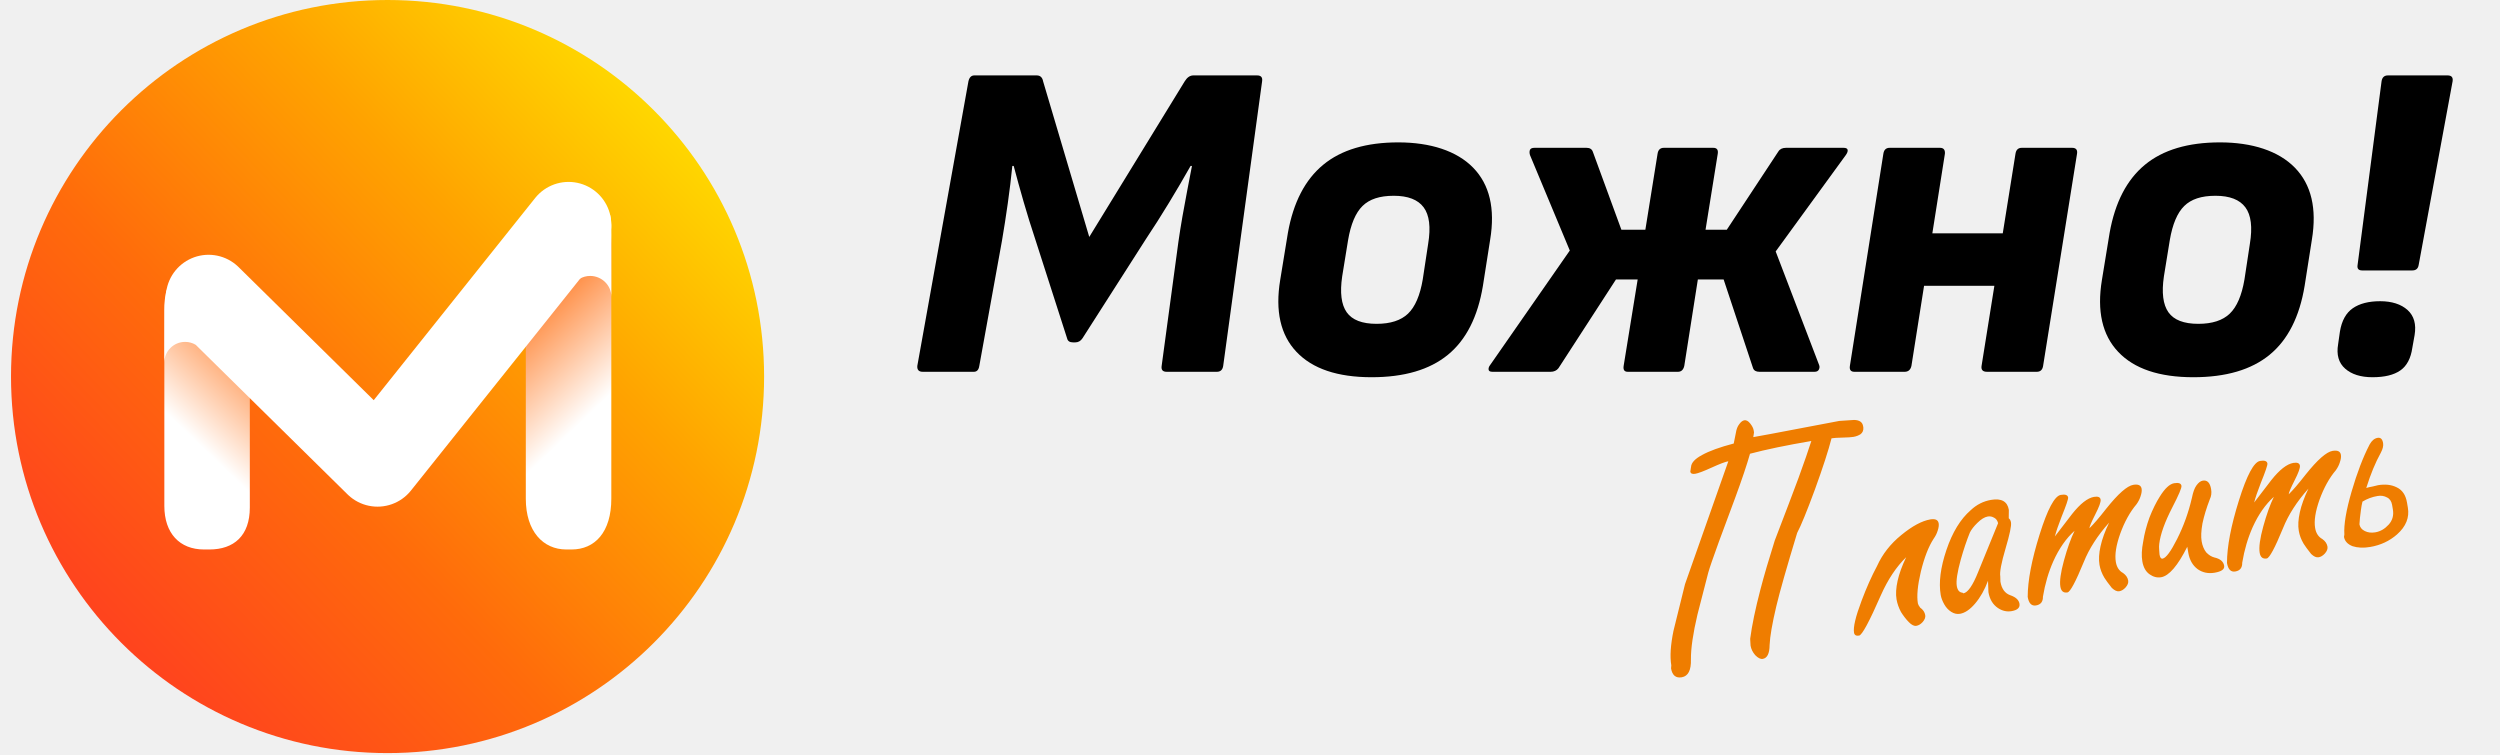
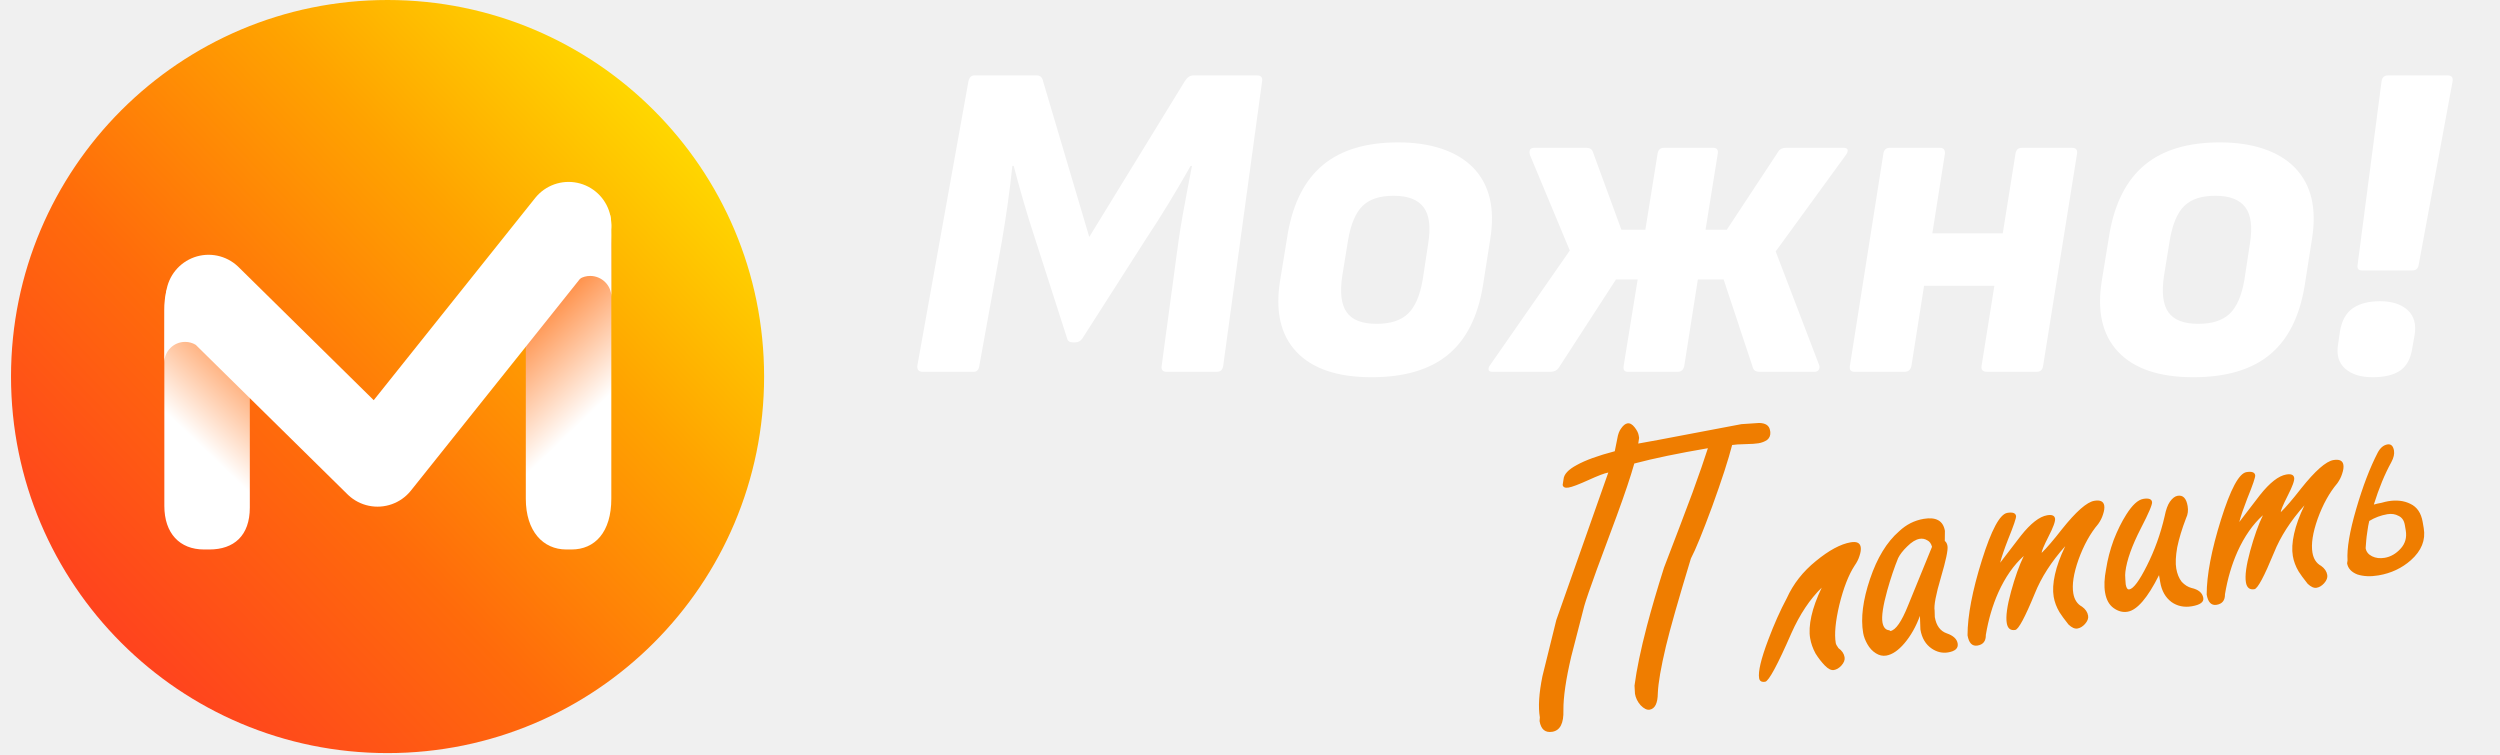
<svg xmlns="http://www.w3.org/2000/svg" width="663" height="200" viewBox="0 0 663 200" fill="none">
-   <g clip-path="url(#clip0_26_2)">
-     <path d="M102.78 199.72C157.933 199.72 202.64 155.013 202.64 99.86C202.64 44.707 157.933 0 102.78 0C47.627 0 2.92 44.707 2.92 99.86C2.92 155.013 47.627 199.72 102.78 199.72Z" fill="url(#paint0_linear_26_2)" />
-     <path d="M43.583 82.269C43.583 75.701 47.027 72.523 52.69 72.523H58.962C64.223 72.523 66.252 76.606 66.252 82.497V134.616C66.252 142.097 62.003 145.723 55.526 145.723H54.112C47.635 145.723 43.583 141.42 43.583 134.168V82.269Z" fill="url(#paint1_linear_26_2)" />
-     <path d="M139.452 64.229C139.452 57.509 142.835 53.739 148.004 53.739H154.565C159.734 53.739 162.121 58.041 162.121 65.035V132.275C162.121 141.154 157.743 145.723 151.577 145.723H150.186C144.021 145.723 139.444 140.88 139.444 132.275V64.229H139.452Z" fill="url(#paint2_linear_26_2)" />
+   <g clip-path="url(#clip0_26_21)">
+     <path d="M102.78 199.72C157.933 199.72 202.64 155.013 202.64 99.86C202.64 44.707 157.933 0 102.78 0C47.627 0 2.92 44.707 2.92 99.86C2.92 155.013 47.627 199.72 102.78 199.72Z" fill="url(#paint0_linear_26_21)" />
+     <path d="M43.583 82.269C43.583 75.701 47.027 72.523 52.69 72.523H58.962C64.223 72.523 66.252 76.606 66.252 82.497V134.616C66.252 142.097 62.003 145.723 55.526 145.723H54.112C47.635 145.723 43.583 141.42 43.583 134.168V82.269Z" fill="url(#paint1_linear_26_21)" />
+     <path d="M139.452 64.229C139.452 57.509 142.835 53.739 148.004 53.739H154.565C159.734 53.739 162.121 58.041 162.121 65.035V132.275C162.121 141.154 157.743 145.723 151.577 145.723H150.186C144.021 145.723 139.444 140.88 139.444 132.275V64.229H139.452Z" fill="url(#paint2_linear_26_21)" />
    <path d="M55.313 78.901L100.119 123.031L150.787 59.577" stroke="white" stroke-width="22.669" stroke-linecap="round" stroke-linejoin="round" />
    <path d="M49.087 90.669C46.046 90.669 43.583 93.132 43.583 96.173V82.246C43.583 78.362 44.229 76.415 44.556 76.415L44.883 76.742L49.414 86.785L51.907 91.445C51.086 90.951 50.121 90.669 49.087 90.669Z" fill="white" />
    <path d="M156.519 73.177C159.559 73.177 162.121 75.64 162.121 78.681V64.754C162.121 63.69 162.182 61.196 162.121 59.896C162.03 57.882 161.794 57.175 161.794 56.985L160.723 59.25L156.192 69.292L153.698 73.952C154.527 73.458 155.485 73.177 156.519 73.177Z" fill="white" />
-     <path d="M244.71 98.6C243.67 98.6 243.19 98.08 243.27 97.04L256.83 21.56C257.07 20.52 257.59 20 258.39 20H274.95C275.43 20 275.81 20.14 276.09 20.42C276.37 20.7 276.55 21.08 276.63 21.56L288.87 62.84L314.19 21.56C314.83 20.52 315.59 20 316.47 20H333.39C334.43 20 334.87 20.52 334.71 21.56L324.39 97.04C324.23 98.08 323.67 98.6 322.71 98.6H309.39C308.35 98.6 307.91 98.08 308.07 97.04L312.51 64.16C312.83 61.92 313.19 59.66 313.59 57.38C313.99 55.1 314.41 52.82 314.85 50.54C315.29 48.26 315.71 46.08 316.11 44H315.75C313.99 47.12 312.09 50.36 310.05 53.72C308.01 57.08 305.95 60.32 303.87 63.44L287.07 89.72C286.59 90.44 285.95 90.8 285.15 90.8H284.55C283.67 90.8 283.15 90.44 282.99 89.72L274.47 63.2C273.43 60.08 272.43 56.86 271.47 53.54C270.51 50.22 269.63 47.04 268.83 44H268.47C268.15 47.2 267.75 50.5 267.27 53.9C266.79 57.3 266.27 60.64 265.71 63.92L259.71 97.04C259.55 98.08 259.07 98.6 258.27 98.6H244.71Z" fill="black" />
-     <path d="M363.75 100.04C354.71 100.04 348.07 97.8 343.83 93.32C339.59 88.84 338.15 82.48 339.51 74.24L341.55 61.76C342.99 53.68 346.11 47.66 350.91 43.7C355.71 39.74 362.35 37.76 370.83 37.76C379.31 37.76 386.33 40 390.69 44.48C395.05 48.96 396.55 55.32 395.19 63.56L393.27 75.8C391.91 84.04 388.81 90.14 383.97 94.1C379.13 98.06 372.39 100.04 363.75 100.04ZM365.07 85.88C368.75 85.88 371.53 84.98 373.41 83.18C375.29 81.38 376.59 78.36 377.31 74.12L378.75 64.64C379.47 60.24 379.07 57.02 377.55 54.98C376.03 52.94 373.39 51.92 369.63 51.92C365.87 51.92 363.19 52.82 361.35 54.62C359.51 56.42 358.23 59.44 357.51 63.68L355.95 73.28C355.31 77.6 355.71 80.78 357.15 82.82C358.59 84.86 361.23 85.88 365.07 85.88Z" fill="black" />
-     <path d="M395.79 98.6C395.15 98.6 394.81 98.4 394.77 98C394.73 97.6 394.87 97.2 395.19 96.8L416.31 66.44L405.75 41.12C405.59 40.56 405.59 40.1 405.75 39.74C405.91 39.38 406.31 39.2 406.95 39.2H420.75C421.63 39.2 422.19 39.56 422.43 40.28L429.99 60.92H436.35L439.59 40.76C439.75 39.72 440.31 39.2 441.27 39.2H454.35C455.31 39.2 455.71 39.72 455.55 40.76L452.31 60.92H457.95L471.63 40.16C472.03 39.52 472.71 39.2 473.67 39.2H488.91C489.55 39.2 489.91 39.38 489.99 39.74C490.07 40.1 489.91 40.56 489.51 41.12L470.91 66.68L482.43 96.8C482.59 97.2 482.57 97.6 482.37 98C482.17 98.4 481.79 98.6 481.23 98.6H466.59C465.71 98.6 465.15 98.28 464.91 97.64L457.11 74.12H450.27L446.67 97.04C446.43 98.08 445.87 98.6 444.99 98.6H431.67C430.79 98.6 430.43 98.08 430.59 97.04L434.31 74.12H428.55L413.31 97.64C413.07 97.96 412.77 98.2 412.41 98.36C412.05 98.52 411.67 98.6 411.27 98.6H395.79Z" fill="black" />
-     <path d="M491.79 98.6C490.83 98.6 490.43 98.08 490.59 97.04L499.47 40.76C499.63 39.72 500.19 39.2 501.15 39.2H514.47C515.43 39.2 515.87 39.72 515.79 40.76L506.91 97.04C506.67 98.08 506.07 98.6 505.11 98.6H491.79ZM508.83 75.8L510.99 61.88H534.27L532.11 75.8H508.83ZM526.95 98.6C525.83 98.6 525.35 98.08 525.51 97.04L534.51 40.76C534.67 39.72 535.23 39.2 536.19 39.2H549.51C550.55 39.2 550.99 39.72 550.83 40.76L541.83 97.04C541.67 98.08 541.11 98.6 540.15 98.6H526.95Z" fill="black" />
-     <path d="M581.67 100.04C572.63 100.04 565.99 97.8 561.75 93.32C557.51 88.84 556.07 82.48 557.43 74.24L559.47 61.76C560.91 53.68 564.03 47.66 568.83 43.7C573.63 39.74 580.27 37.76 588.75 37.76C597.23 37.76 604.25 40 608.61 44.48C612.97 48.96 614.47 55.32 613.11 63.56L611.19 75.8C609.83 84.04 606.73 90.14 601.89 94.1C597.05 98.06 590.31 100.04 581.67 100.04ZM582.99 85.88C586.67 85.88 589.45 84.98 591.33 83.18C593.21 81.38 594.51 78.36 595.23 74.12L596.67 64.64C597.39 60.24 596.99 57.02 595.47 54.98C593.95 52.94 591.31 51.92 587.55 51.92C583.79 51.92 581.11 52.82 579.27 54.62C577.43 56.42 576.15 59.44 575.43 63.68L573.87 73.28C573.23 77.6 573.63 80.78 575.07 82.82C576.51 84.86 579.15 85.88 582.99 85.88Z" fill="black" />
-     <path d="M629.19 100.04C626.07 100.04 623.65 99.28 621.93 97.76C620.21 96.24 619.59 94.08 620.07 91.28L620.55 87.92C621.03 85.04 622.17 82.98 623.97 81.74C625.77 80.5 628.19 79.88 631.23 79.88C634.27 79.88 636.77 80.66 638.49 82.22C640.21 83.78 640.83 86 640.35 88.88L639.75 92.24C639.35 95.04 638.29 97.04 636.57 98.24C634.85 99.44 632.39 100.04 629.19 100.04ZM626.43 71.72C625.47 71.72 625.07 71.24 625.23 70.28L631.59 21.56C631.75 20.52 632.31 20 633.27 20H649.11C650.15 20 650.59 20.52 650.43 21.56L641.43 70.28C641.27 71.24 640.71 71.72 639.75 71.72H626.43Z" fill="black" />
-     <path d="M480.364 116.953C473.792 118.072 468.371 119.199 464.101 120.332C463.3 123.174 461.999 127.047 460.197 131.953C459.459 133.972 458 137.907 455.818 143.756C454.299 147.938 453.371 150.632 453.036 151.839C452.052 155.591 451.096 159.304 450.166 162.979C448.99 167.981 448.412 171.934 448.434 174.838C448.521 177.732 447.71 179.324 446.002 179.615C444.424 179.884 443.479 179.098 443.165 177.258L443.228 176.436C442.836 174.135 443.028 171.093 443.803 167.309C444.797 163.218 445.818 159.087 446.866 154.919C450.695 144.055 454.525 133.19 458.354 122.326C457.565 122.46 456.104 123.014 453.971 123.986C451.837 124.958 450.376 125.511 449.587 125.646C448.798 125.78 448.359 125.584 448.27 125.059L448.463 123.809C448.546 122.712 449.518 121.668 451.377 120.674C453.292 119.604 456.094 118.586 459.784 117.619L460.333 114.888C460.493 113.846 460.797 113.05 461.245 112.501C461.681 111.885 462.129 111.539 462.589 111.46C463.115 111.371 463.636 111.654 464.154 112.309C464.671 112.965 464.975 113.556 465.065 114.082L465.165 114.673C465.101 115.09 465.037 115.507 464.973 115.923C466.944 115.587 471.04 114.822 477.261 113.626C483.548 112.42 487.053 111.755 487.776 111.632C489.047 111.551 490.351 111.464 491.688 111.371C493.112 111.399 493.914 111.939 494.094 112.99L494.161 113.384C494.218 114.118 493.979 114.7 493.444 115.13C492.897 115.493 492.262 115.737 491.539 115.86C490.948 115.961 489.978 116.024 488.63 116.051C487.282 116.078 486.313 116.142 485.721 116.243C484.911 119.424 483.447 123.934 481.331 129.772C479.204 135.545 477.629 139.398 476.606 141.33C473.833 150.459 471.993 156.927 471.086 160.733C469.985 165.384 469.389 168.833 469.299 171.08C469.274 173.316 468.67 174.535 467.487 174.736C466.896 174.837 466.232 174.511 465.495 173.757C464.823 172.993 464.409 172.15 464.252 171.23L464.147 169.422C464.616 165.825 465.527 161.444 466.878 156.277C467.862 152.525 469.123 148.218 470.662 143.357C473.333 136.41 475.433 130.879 476.964 126.763C478.483 122.582 479.616 119.312 480.364 116.953ZM497.802 150.094C499.227 146.944 501.365 144.212 504.217 141.9C507.124 139.511 509.694 138.127 511.929 137.746C513.243 137.522 513.979 137.87 514.136 138.79C514.225 139.316 514.134 139.974 513.863 140.764C513.647 141.477 513.293 142.18 512.802 142.872C511.462 144.926 510.332 147.824 509.414 151.565C508.551 155.228 508.287 158.046 508.623 160.018C508.645 160.149 508.706 160.308 508.805 160.494C508.905 160.68 509.043 160.893 509.219 161.133C509.988 161.679 510.44 162.346 510.574 163.134C510.675 163.726 510.442 164.34 509.874 164.978C509.361 165.539 508.809 165.87 508.217 165.97C507.626 166.071 506.961 165.745 506.224 164.991C505.487 164.238 504.793 163.341 504.143 162.303C503.547 161.187 503.154 160.07 502.964 158.953C502.729 157.573 502.821 155.934 503.242 154.037C503.662 152.139 504.422 150.048 505.521 147.765C502.91 150.306 500.676 153.662 498.817 157.834C495.751 164.848 493.825 168.423 493.036 168.557C492.247 168.692 491.797 168.43 491.685 167.773C491.439 166.327 492.108 163.508 493.693 159.316C494.995 155.847 496.365 152.774 497.802 150.094ZM527.222 154.008C526.343 156.39 525.2 158.41 523.792 160.07C522.439 161.654 521.105 162.557 519.79 162.781C519.002 162.916 518.228 162.743 517.47 162.263C516.712 161.784 516.091 161.112 515.605 160.248C515.12 159.384 514.81 158.558 514.676 157.769C514.116 154.483 514.622 150.508 516.194 145.845C517.767 141.181 519.908 137.671 522.617 135.316C524.19 133.831 525.995 132.915 528.032 132.567C530.793 132.097 532.363 132.979 532.744 135.214L532.719 137.45C533.027 137.668 533.225 138.04 533.315 138.565C533.46 139.42 532.976 141.734 531.86 145.508C530.745 149.283 530.283 151.728 530.473 152.846L530.511 154.259C530.836 156.165 531.717 157.367 533.155 157.866C534.592 158.365 535.395 159.108 535.563 160.094C535.742 161.145 535.043 161.805 533.466 162.074C532.217 162.287 531.022 162.017 529.879 161.265C528.506 160.349 527.657 158.939 527.332 157.033L527.222 154.008ZM529.896 138.742C529.707 138.03 529.355 137.549 528.839 137.299C528.311 136.983 527.752 136.876 527.161 136.976C526.306 137.122 525.388 137.684 524.405 138.663C523.476 139.565 522.811 140.423 522.408 141.235C521.55 143.343 520.742 145.746 519.985 148.445C519.065 151.78 518.718 154.105 518.942 155.419C519.132 156.536 519.638 157.126 520.461 157.189L520.691 157.353C521.874 157.151 523.177 155.272 524.6 151.716C526.371 147.424 528.136 143.1 529.896 138.742ZM544.953 142.263C546.447 140.318 547.969 138.334 549.518 136.312C551.689 133.575 553.629 132.061 555.338 131.769C556.389 131.59 556.971 131.829 557.083 132.487C557.184 133.078 556.701 134.411 555.634 136.487C554.622 138.485 554.117 139.687 554.119 140.093C555.222 139.025 556.717 137.283 558.604 134.865C561.725 130.952 564.106 128.855 565.749 128.575C567.064 128.351 567.799 128.699 567.956 129.619C568.046 130.145 567.955 130.803 567.684 131.593C567.467 132.306 567.113 133.009 566.623 133.701C564.877 135.757 563.428 138.371 562.278 141.543C561.182 144.637 560.797 147.138 561.122 149.043C561.357 150.423 561.996 151.397 563.039 151.963C563.808 152.508 564.26 153.175 564.395 153.964C564.495 154.555 564.262 155.17 563.694 155.807C563.181 156.368 562.629 156.699 562.037 156.8C561.446 156.901 560.787 156.607 560.061 155.919C559.115 154.728 558.454 153.826 558.079 153.214C557.417 152.109 556.986 150.965 556.784 149.782C556.549 148.402 556.642 146.764 557.062 144.866C557.483 142.968 558.242 140.878 559.341 138.594C556.274 142.025 554.029 145.518 552.606 149.074C550.455 154.31 549.018 156.989 548.295 157.113C547.243 157.292 546.617 156.79 546.415 155.607C546.169 154.161 546.484 151.842 547.36 148.649C548.236 145.457 549.175 142.829 550.175 140.764C547.947 142.767 546.071 145.454 544.549 148.824C543.277 151.678 542.357 154.811 541.788 158.221C541.815 159.569 541.204 160.35 539.956 160.562C538.773 160.764 538.036 160.01 537.745 158.302C537.751 153.972 538.805 148.45 540.907 141.735C543.009 135.02 544.881 131.522 546.524 131.242C547.707 131.041 548.354 131.269 548.466 131.926C548.534 132.32 547.948 134.043 546.71 137.094C545.863 139.268 545.277 140.99 544.953 142.263ZM580.065 145.004C577.54 150.033 575.226 152.727 573.123 153.085C572.072 153.264 571.046 152.999 570.046 152.29C569.046 151.582 568.412 150.439 568.143 148.861C567.897 147.416 567.973 145.678 568.371 143.649C568.692 141.566 569.243 139.443 570.025 137.281C570.872 135.108 571.802 133.225 572.815 131.632C574.145 129.512 575.401 128.351 576.584 128.149C577.767 127.948 578.414 128.175 578.526 128.833C578.616 129.358 577.795 131.29 576.065 134.628C574.084 138.483 572.939 141.687 572.631 144.242C572.567 144.659 572.563 145.234 572.621 145.968C572.667 146.637 572.696 147.004 572.707 147.069C572.841 147.858 573.106 148.219 573.5 148.151C574.42 147.995 575.712 146.253 577.377 142.926C579.097 139.522 580.404 135.884 581.3 132.012C581.59 130.542 581.981 129.461 582.472 128.769C583.017 128 583.585 127.565 584.177 127.464C585.36 127.263 586.097 128.016 586.388 129.725C586.556 130.711 586.439 131.61 586.036 132.422C585.146 134.738 584.496 136.878 584.086 138.841C583.743 140.793 583.672 142.361 583.873 143.544C584.075 144.727 584.478 145.706 585.084 146.482C585.744 147.181 586.464 147.633 587.243 147.839C588.789 148.184 589.658 148.915 589.848 150.032C590.005 150.952 589.163 151.569 587.323 151.883C585.614 152.174 584.106 151.856 582.799 150.929C581.48 149.936 580.658 148.487 580.333 146.581L580.065 145.004ZM597.804 133.257C599.299 131.312 600.821 129.328 602.37 127.306C604.541 124.569 606.481 123.055 608.189 122.764C609.241 122.585 609.823 122.824 609.935 123.481C610.035 124.072 609.552 125.406 608.486 127.481C607.474 129.479 606.969 130.681 606.97 131.087C608.073 130.02 609.568 128.277 611.456 125.859C614.576 121.946 616.958 119.85 618.601 119.57C619.915 119.346 620.651 119.694 620.807 120.614C620.897 121.14 620.806 121.797 620.535 122.588C620.319 123.301 619.965 124.004 619.474 124.696C617.728 126.752 616.28 129.365 615.13 132.537C614.034 135.632 613.648 138.132 613.973 140.038C614.208 141.418 614.847 142.391 615.891 142.957C616.66 143.502 617.112 144.169 617.246 144.958C617.347 145.549 617.113 146.164 616.546 146.802C616.033 147.363 615.48 147.693 614.889 147.794C614.297 147.895 613.639 147.601 612.913 146.914C611.966 145.722 611.305 144.821 610.93 144.208C610.269 143.104 609.837 141.96 609.636 140.777C609.4 139.397 609.493 137.758 609.914 135.86C610.334 133.963 611.094 131.872 612.193 129.588C609.125 133.019 606.88 136.512 605.457 140.069C603.306 145.304 601.869 147.984 601.146 148.107C600.095 148.286 599.468 147.784 599.267 146.601C599.02 145.156 599.335 142.836 600.211 139.644C601.088 136.451 602.026 133.823 603.027 131.759C600.798 133.762 598.923 136.448 597.401 139.818C596.129 142.673 595.209 145.805 594.64 149.216C594.667 150.564 594.056 151.344 592.807 151.557C591.624 151.758 590.887 151.005 590.596 149.296C590.602 144.967 591.656 139.445 593.758 132.73C595.86 126.014 597.733 122.517 599.376 122.237C600.559 122.035 601.206 122.263 601.318 122.92C601.385 123.315 600.8 125.037 599.561 128.089C598.714 130.262 598.129 131.985 597.804 133.257ZM626.527 133.03C626.364 133.666 626.225 134.434 626.107 135.333C625.979 136.166 625.894 136.857 625.852 137.405L625.726 139.05C625.861 139.838 626.334 140.434 627.147 140.836C627.959 141.239 628.891 141.351 629.943 141.171C631.257 140.947 632.427 140.275 633.454 139.153C634.48 138.031 634.858 136.682 634.59 135.105L634.388 133.922C634.22 132.936 633.768 132.269 633.033 131.921C632.286 131.507 631.453 131.379 630.533 131.535C629.087 131.782 627.751 132.28 626.527 133.03ZM627.533 129.409C627.982 129.265 628.535 129.137 629.192 129.025C629.838 128.847 630.325 128.73 630.654 128.674C632.56 128.35 634.215 128.541 635.621 129.248C637.092 129.944 637.995 131.278 638.331 133.25L638.566 134.63C639.014 137.259 638.064 139.619 635.715 141.709C633.716 143.47 631.336 144.586 628.576 145.056C626.801 145.359 625.234 145.288 623.873 144.843C622.567 144.322 621.819 143.502 621.628 142.385L621.725 141.76C621.551 139.152 622.189 135.358 623.64 130.377C625.091 125.396 626.681 121.236 628.412 117.898C628.978 116.855 629.688 116.26 630.542 116.115C631.331 115.98 631.815 116.439 631.994 117.49C632.117 118.213 631.923 119.058 631.411 120.024C629.963 122.638 628.67 125.766 627.533 129.409Z" fill="#EF7D00" />
+     <path d="M244.71 98.6C243.67 98.6 243.19 98.08 243.27 97.04L256.83 21.56C257.07 20.52 257.59 20 258.39 20H274.95C275.43 20 275.81 20.14 276.09 20.42C276.37 20.7 276.55 21.08 276.63 21.56L288.87 62.84L314.19 21.56C314.83 20.52 315.59 20 316.47 20H333.39C334.43 20 334.87 20.52 334.71 21.56L324.39 97.04C324.23 98.08 323.67 98.6 322.71 98.6H309.39C308.35 98.6 307.91 98.08 308.07 97.04L312.51 64.16C312.83 61.92 313.19 59.66 313.59 57.38C313.99 55.1 314.41 52.82 314.85 50.54C315.29 48.26 315.71 46.08 316.11 44H315.75C313.99 47.12 312.09 50.36 310.05 53.72C308.01 57.08 305.95 60.32 303.87 63.44L287.07 89.72C286.59 90.44 285.95 90.8 285.15 90.8H284.55C283.67 90.8 283.15 90.44 282.99 89.72L274.47 63.2C273.43 60.08 272.43 56.86 271.47 53.54C270.51 50.22 269.63 47.04 268.83 44H268.47C268.15 47.2 267.75 50.5 267.27 53.9C266.79 57.3 266.27 60.64 265.71 63.92L259.71 97.04C259.55 98.08 259.07 98.6 258.27 98.6H244.71Z" fill="white" />
+     <path d="M363.75 100.04C354.71 100.04 348.07 97.8 343.83 93.32C339.59 88.84 338.15 82.48 339.51 74.24L341.55 61.76C342.99 53.68 346.11 47.66 350.91 43.7C355.71 39.74 362.35 37.76 370.83 37.76C379.31 37.76 386.33 40 390.69 44.48C395.05 48.96 396.55 55.32 395.19 63.56L393.27 75.8C391.91 84.04 388.81 90.14 383.97 94.1C379.13 98.06 372.39 100.04 363.75 100.04ZM365.07 85.88C368.75 85.88 371.53 84.98 373.41 83.18C375.29 81.38 376.59 78.36 377.31 74.12L378.75 64.64C379.47 60.24 379.07 57.02 377.55 54.98C376.03 52.94 373.39 51.92 369.63 51.92C365.87 51.92 363.19 52.82 361.35 54.62C359.51 56.42 358.23 59.44 357.51 63.68L355.95 73.28C355.31 77.6 355.71 80.78 357.15 82.82C358.59 84.86 361.23 85.88 365.07 85.88Z" fill="white" />
+     <path d="M395.79 98.6C395.15 98.6 394.81 98.4 394.77 98C394.73 97.6 394.87 97.2 395.19 96.8L416.31 66.44L405.75 41.12C405.59 40.56 405.59 40.1 405.75 39.74C405.91 39.38 406.31 39.2 406.95 39.2H420.75C421.63 39.2 422.19 39.56 422.43 40.28L429.99 60.92H436.35L439.59 40.76C439.75 39.72 440.31 39.2 441.27 39.2H454.35C455.31 39.2 455.71 39.72 455.55 40.76L452.31 60.92H457.95L471.63 40.16C472.03 39.52 472.71 39.2 473.67 39.2H488.91C489.55 39.2 489.91 39.38 489.99 39.74C490.07 40.1 489.91 40.56 489.51 41.12L470.91 66.68L482.43 96.8C482.59 97.2 482.57 97.6 482.37 98C482.17 98.4 481.79 98.6 481.23 98.6H466.59C465.71 98.6 465.15 98.28 464.91 97.64L457.11 74.12H450.27L446.67 97.04C446.43 98.08 445.87 98.6 444.99 98.6H431.67C430.79 98.6 430.43 98.08 430.59 97.04L434.31 74.12H428.55L413.31 97.64C413.07 97.96 412.77 98.2 412.41 98.36C412.05 98.52 411.67 98.6 411.27 98.6H395.79Z" fill="white" />
+     <path d="M491.79 98.6C490.83 98.6 490.43 98.08 490.59 97.04L499.47 40.76C499.63 39.72 500.19 39.2 501.15 39.2H514.47C515.43 39.2 515.87 39.72 515.79 40.76L506.91 97.04C506.67 98.08 506.07 98.6 505.11 98.6H491.79ZM508.83 75.8L510.99 61.88H534.27L532.11 75.8H508.83ZM526.95 98.6C525.83 98.6 525.35 98.08 525.51 97.04L534.51 40.76C534.67 39.72 535.23 39.2 536.19 39.2H549.51C550.55 39.2 550.99 39.72 550.83 40.76L541.83 97.04C541.67 98.08 541.11 98.6 540.15 98.6H526.95Z" fill="white" />
+     <path d="M581.67 100.04C572.63 100.04 565.99 97.8 561.75 93.32C557.51 88.84 556.07 82.48 557.43 74.24L559.47 61.76C560.91 53.68 564.03 47.66 568.83 43.7C573.63 39.74 580.27 37.76 588.75 37.76C597.23 37.76 604.25 40 608.61 44.48C612.97 48.96 614.47 55.32 613.11 63.56L611.19 75.8C609.83 84.04 606.73 90.14 601.89 94.1C597.05 98.06 590.31 100.04 581.67 100.04ZM582.99 85.88C586.67 85.88 589.45 84.98 591.33 83.18C593.21 81.38 594.51 78.36 595.23 74.12L596.67 64.64C597.39 60.24 596.99 57.02 595.47 54.98C593.95 52.94 591.31 51.92 587.55 51.92C583.79 51.92 581.11 52.82 579.27 54.62C577.43 56.42 576.15 59.44 575.43 63.68L573.87 73.28C573.23 77.6 573.63 80.78 575.07 82.82C576.51 84.86 579.15 85.88 582.99 85.88Z" fill="white" />
+     <path d="M629.19 100.04C626.07 100.04 623.65 99.28 621.93 97.76C620.21 96.24 619.59 94.08 620.07 91.28L620.55 87.92C621.03 85.04 622.17 82.98 623.97 81.74C625.77 80.5 628.19 79.88 631.23 79.88C634.27 79.88 636.77 80.66 638.49 82.22C640.21 83.78 640.83 86 640.35 88.88L639.75 92.24C639.35 95.04 638.29 97.04 636.57 98.24C634.85 99.44 632.39 100.04 629.19 100.04ZM626.43 71.72C625.47 71.72 625.07 71.24 625.23 70.28L631.59 21.56C631.75 20.52 632.31 20 633.27 20H649.11C650.15 20 650.59 20.52 650.43 21.56L641.43 70.28C641.27 71.24 640.71 71.72 639.75 71.72H626.43Z" fill="white" />
+     <path d="M452.933 118.868C445.047 120.212 438.541 121.564 433.417 122.924C432.456 126.333 430.895 130.982 428.733 136.869C427.847 139.292 426.095 144.013 423.477 151.033C421.654 156.05 420.541 159.283 420.139 160.731C418.958 165.233 417.811 169.69 416.696 174.099C415.284 180.102 414.591 184.846 414.617 188.331C414.721 191.803 413.748 193.713 411.698 194.063C409.805 194.385 408.671 193.442 408.294 191.234L408.37 190.247C407.899 187.487 408.129 183.837 409.06 179.296C410.252 174.386 411.477 169.43 412.735 164.427C417.33 151.39 421.925 138.353 426.521 125.316C425.575 125.477 423.821 126.141 421.261 127.308C418.7 128.474 416.947 129.138 416.001 129.3C415.054 129.461 414.527 129.226 414.42 128.595L414.651 127.095C414.752 125.779 415.917 124.526 418.149 123.334C420.446 122.05 423.808 120.828 428.236 119.668L428.895 116.39C429.088 115.14 429.453 114.185 429.99 113.526C430.513 112.787 431.051 112.371 431.603 112.277C432.234 112.17 432.86 112.509 433.481 113.296C434.102 114.083 434.466 114.792 434.573 115.423L434.694 116.133C434.617 116.633 434.54 117.133 434.463 117.633C436.829 117.23 441.745 116.311 449.21 114.876C456.754 113.429 460.959 112.631 461.827 112.483C463.352 112.386 464.917 112.281 466.521 112.17C468.231 112.203 469.193 112.851 469.408 114.113L469.489 114.586C469.558 115.467 469.271 116.165 468.629 116.68C467.973 117.117 467.211 117.409 466.343 117.557C465.634 117.678 464.47 117.754 462.852 117.786C461.235 117.818 460.071 117.895 459.361 118.016C458.389 121.834 456.633 127.245 454.094 134.251C451.541 141.179 449.651 145.802 448.423 148.121C445.096 159.076 442.888 166.837 441.8 171.404C440.478 176.986 439.763 181.125 439.655 183.821C439.625 186.504 438.9 187.967 437.481 188.209C436.771 188.33 435.974 187.938 435.09 187.034C434.284 186.116 433.787 185.105 433.599 184.001L433.473 181.831C434.036 177.515 435.128 172.257 436.75 166.057C437.93 161.554 439.444 156.387 441.29 150.554C444.495 142.217 447.016 135.579 448.853 130.64C450.676 125.623 452.036 121.699 452.933 118.868ZM473.859 158.638C475.568 154.857 478.134 151.579 481.557 148.805C485.045 145.939 488.129 144.277 490.811 143.82C492.388 143.551 493.271 143.969 493.459 145.073C493.566 145.704 493.457 146.493 493.132 147.441C492.872 148.297 492.448 149.141 491.859 149.971C490.25 152.436 488.895 155.914 487.793 160.402C486.757 164.799 486.44 168.18 486.844 170.546C486.87 170.704 486.943 170.894 487.063 171.117C487.182 171.34 487.347 171.596 487.559 171.885C488.482 172.539 489.024 173.339 489.185 174.286C489.306 174.996 489.026 175.733 488.345 176.498C487.729 177.171 487.066 177.568 486.356 177.689C485.647 177.81 484.85 177.419 483.965 176.514C483.081 175.61 482.248 174.535 481.468 173.288C480.753 171.949 480.281 170.609 480.052 169.269C479.77 167.612 479.882 165.646 480.386 163.369C480.891 161.092 481.802 158.583 483.121 155.842C479.989 158.892 477.307 162.92 475.076 167.925C471.398 176.343 469.085 180.632 468.139 180.793C467.193 180.955 466.652 180.641 466.518 179.852C466.222 178.117 467.025 174.734 468.927 169.703C470.491 165.542 472.134 161.853 473.859 158.638ZM509.163 163.335C508.108 166.192 506.736 168.617 505.046 170.609C503.422 172.509 501.822 173.593 500.244 173.862C499.298 174.023 498.37 173.816 497.46 173.241C496.551 172.666 495.805 171.859 495.222 170.822C494.64 169.786 494.268 168.794 494.107 167.848C493.435 163.904 494.042 159.135 495.929 153.538C497.816 147.942 500.385 143.73 503.637 140.904C505.524 139.122 507.69 138.022 510.135 137.606C513.447 137.041 515.332 138.1 515.789 140.781L515.759 143.464C516.128 143.726 516.366 144.172 516.474 144.803C516.649 145.828 516.067 148.606 514.729 153.135C513.39 157.664 512.835 160.599 513.064 161.939L513.109 163.636C513.499 165.923 514.557 167.366 516.282 167.965C518.007 168.563 518.97 169.454 519.172 170.637C519.387 171.899 518.548 172.691 516.655 173.014C515.157 173.269 513.722 172.945 512.351 172.043C510.703 170.944 509.684 169.251 509.294 166.964L509.163 163.335ZM512.371 145.015C512.145 144.161 511.722 143.584 511.102 143.284C510.47 142.905 509.798 142.776 509.089 142.897C508.063 143.071 506.961 143.746 505.782 144.921C504.668 146.003 503.869 147.032 503.386 148.007C502.356 150.536 501.387 153.42 500.478 156.658C499.375 160.661 498.957 163.45 499.226 165.028C499.454 166.368 500.062 167.076 501.049 167.152L501.326 167.348C502.745 167.106 504.309 164.851 506.016 160.584C508.141 155.434 510.26 150.244 512.371 145.015ZM530.439 149.24C532.233 146.906 534.059 144.525 535.918 142.099C538.523 138.814 540.851 136.998 542.901 136.648C544.163 136.433 544.861 136.72 544.996 137.509C545.117 138.218 544.537 139.818 543.257 142.309C542.043 144.707 541.437 146.149 541.438 146.636C542.762 145.355 544.556 143.264 546.821 140.363C550.565 135.667 553.423 133.151 555.395 132.815C556.972 132.546 557.855 132.964 558.043 134.068C558.151 134.699 558.042 135.488 557.716 136.437C557.456 137.292 557.032 138.136 556.443 138.966C554.348 141.433 552.61 144.57 551.23 148.376C549.915 152.089 549.452 155.09 549.842 157.377C550.124 159.033 550.891 160.201 552.143 160.88C553.066 161.534 553.608 162.335 553.769 163.281C553.89 163.991 553.61 164.728 552.929 165.494C552.313 166.167 551.651 166.564 550.941 166.684C550.231 166.805 549.441 166.453 548.57 165.628C547.433 164.198 546.64 163.116 546.191 162.381C545.397 161.056 544.879 159.683 544.637 158.264C544.355 156.608 544.466 154.641 544.971 152.364C545.475 150.087 546.387 147.578 547.705 144.838C544.024 148.954 541.33 153.146 539.623 157.414C537.042 163.697 535.317 166.912 534.45 167.06C533.188 167.275 532.436 166.673 532.194 165.253C531.899 163.518 532.276 160.735 533.328 156.904C534.379 153.073 535.505 149.919 536.706 147.442C534.032 149.845 531.782 153.069 529.955 157.114C528.429 160.539 527.324 164.298 526.642 168.39C526.674 170.008 525.941 170.944 524.443 171.2C523.023 171.441 522.139 170.537 521.789 168.487C521.797 163.292 523.062 156.665 525.584 148.607C528.106 140.549 530.353 136.352 532.325 136.016C533.744 135.774 534.521 136.047 534.656 136.836C534.736 137.309 534.034 139.376 532.548 143.038C531.531 145.646 530.829 147.713 530.439 149.24ZM572.573 152.53C569.544 158.564 566.768 161.797 564.244 162.227C562.982 162.442 561.751 162.124 560.551 161.273C559.351 160.423 558.59 159.051 558.268 157.158C557.972 155.423 558.063 153.339 558.541 150.904C558.926 148.403 559.588 145.856 560.526 143.262C561.542 140.654 562.658 138.394 563.874 136.483C565.47 133.939 566.977 132.546 568.397 132.304C569.816 132.062 570.593 132.335 570.728 133.124C570.835 133.755 569.851 136.073 567.774 140.079C565.397 144.704 564.023 148.549 563.653 151.615C563.576 152.115 563.572 152.806 563.641 153.687C563.696 154.489 563.731 154.929 563.744 155.008C563.906 155.954 564.223 156.387 564.696 156.307C565.8 156.118 567.351 154.028 569.349 150.036C571.412 145.951 572.981 141.586 574.056 136.939C574.404 135.176 574.873 133.878 575.462 133.048C576.116 132.125 576.798 131.603 577.508 131.482C578.928 131.24 579.812 132.144 580.161 134.195C580.363 135.378 580.222 136.457 579.739 137.432C578.671 140.21 577.891 142.778 577.4 145.134C576.987 147.476 576.902 149.358 577.144 150.777C577.386 152.197 577.87 153.372 578.597 154.303C579.389 155.142 580.253 155.685 581.187 155.931C583.043 156.345 584.085 157.223 584.314 158.563C584.502 159.667 583.492 160.408 581.284 160.784C579.233 161.133 577.423 160.752 575.854 159.64C574.272 158.448 573.286 156.709 572.896 154.422L572.573 152.53ZM593.861 138.434C595.655 136.099 597.481 133.719 599.34 131.292C601.945 128.008 604.273 126.191 606.323 125.841C607.585 125.626 608.283 125.913 608.418 126.702C608.538 127.412 607.959 129.012 606.679 131.502C605.465 133.9 604.858 135.342 604.86 135.829C606.184 134.549 607.978 132.457 610.243 129.556C613.987 124.86 616.845 122.344 618.817 122.008C620.394 121.74 621.277 122.157 621.465 123.261C621.572 123.892 621.464 124.682 621.138 125.63C620.878 126.486 620.454 127.329 619.865 128.16C617.77 130.627 616.032 133.763 614.651 137.569C613.337 141.283 612.874 144.283 613.264 146.57C613.546 148.226 614.313 149.394 615.565 150.073C616.488 150.728 617.03 151.528 617.191 152.474C617.312 153.184 617.032 153.922 616.351 154.687C615.735 155.36 615.073 155.757 614.363 155.878C613.653 155.999 612.863 155.646 611.992 154.821C610.855 153.392 610.062 152.309 609.612 151.575C608.819 150.249 608.301 148.877 608.059 147.457C607.777 145.801 607.888 143.834 608.392 141.557C608.897 139.28 609.809 136.771 611.127 134.031C607.446 138.148 604.752 142.34 603.045 146.607C600.463 152.89 598.739 156.105 597.872 156.253C596.61 156.468 595.858 155.866 595.616 154.446C595.32 152.711 595.698 149.928 596.75 146.097C597.801 142.266 598.927 139.112 600.128 136.635C597.454 139.039 595.204 142.263 593.377 146.307C591.851 149.732 590.746 153.491 590.064 157.584C590.096 159.201 589.363 160.138 587.865 160.393C586.445 160.635 585.561 159.73 585.211 157.68C585.219 152.485 586.484 145.858 589.006 137.8C591.528 129.742 593.775 125.545 595.747 125.209C597.166 124.967 597.943 125.241 598.078 126.029C598.158 126.502 597.456 128.57 595.969 132.231C594.953 134.839 594.25 136.907 593.861 138.434ZM628.328 138.16C628.133 138.924 627.966 139.845 627.825 140.924C627.671 141.924 627.569 142.753 627.518 143.411L627.368 145.384C627.529 146.331 628.097 147.045 629.072 147.528C630.047 148.011 631.165 148.145 632.427 147.93C634.005 147.662 635.409 146.854 636.64 145.508C637.872 144.162 638.326 142.543 638.004 140.65L637.762 139.231C637.56 138.048 637.018 137.248 636.135 136.83C635.239 136.333 634.239 136.179 633.135 136.367C631.4 136.663 629.798 137.261 628.328 138.16ZM629.535 133.816C630.074 133.643 630.738 133.489 631.526 133.355C632.301 133.142 632.886 133.001 633.28 132.934C635.567 132.544 637.554 132.774 639.241 133.623C641.006 134.458 642.09 136.059 642.494 138.425L642.776 140.081C643.313 143.235 642.173 146.067 639.354 148.576C636.955 150.689 634.099 152.028 630.787 152.592C628.658 152.955 626.777 152.87 625.144 152.337C623.577 151.711 622.679 150.728 622.45 149.387L622.566 148.637C622.357 145.508 623.123 140.954 624.864 134.977C626.605 129 628.513 124.008 630.59 120.002C631.269 118.75 632.122 118.037 633.147 117.862C634.093 117.701 634.674 118.251 634.889 119.513C635.037 120.381 634.804 121.394 634.19 122.554C632.452 125.69 630.9 129.444 629.535 133.816Z" fill="#EF7D00" />
  </g>
  <defs>
-     <linearGradient id="paint0_linear_26_2" x1="18.846" y1="179.696" x2="182.616" y2="23.916" gradientUnits="userSpaceOnUse">
+     <linearGradient id="paint0_linear_26_21" x1="18.846" y1="179.696" x2="182.616" y2="23.916" gradientUnits="userSpaceOnUse">
      <stop stop-color="#FF3A22" />
      <stop offset="0.38" stop-color="#FF6B0B" />
      <stop offset="0.7" stop-color="#FFA300" />
      <stop offset="1" stop-color="#FFE000" />
    </linearGradient>
-     <linearGradient id="paint1_linear_26_2" x1="74.903" y1="87.872" x2="49.323" y2="114.524" gradientUnits="userSpaceOnUse">
+     <linearGradient id="paint1_linear_26_21" x1="74.903" y1="87.872" x2="49.323" y2="114.524" gradientUnits="userSpaceOnUse">
      <stop stop-color="#FF6B0B" />
      <stop offset="1" stop-color="white" />
    </linearGradient>
-     <linearGradient id="paint2_linear_26_2" x1="132.709" y1="79.996" x2="158.982" y2="107.295" gradientUnits="userSpaceOnUse">
+     <linearGradient id="paint2_linear_26_21" x1="132.709" y1="79.996" x2="158.982" y2="107.295" gradientUnits="userSpaceOnUse">
      <stop stop-color="#FF6B0B" />
      <stop offset="1" stop-color="white" />
    </linearGradient>
-     <clipPath id="clip0_26_2">
+     <clipPath id="clip0_26_21">
      <rect width="663" height="200" fill="white" />
    </clipPath>
  </defs>
</svg>
